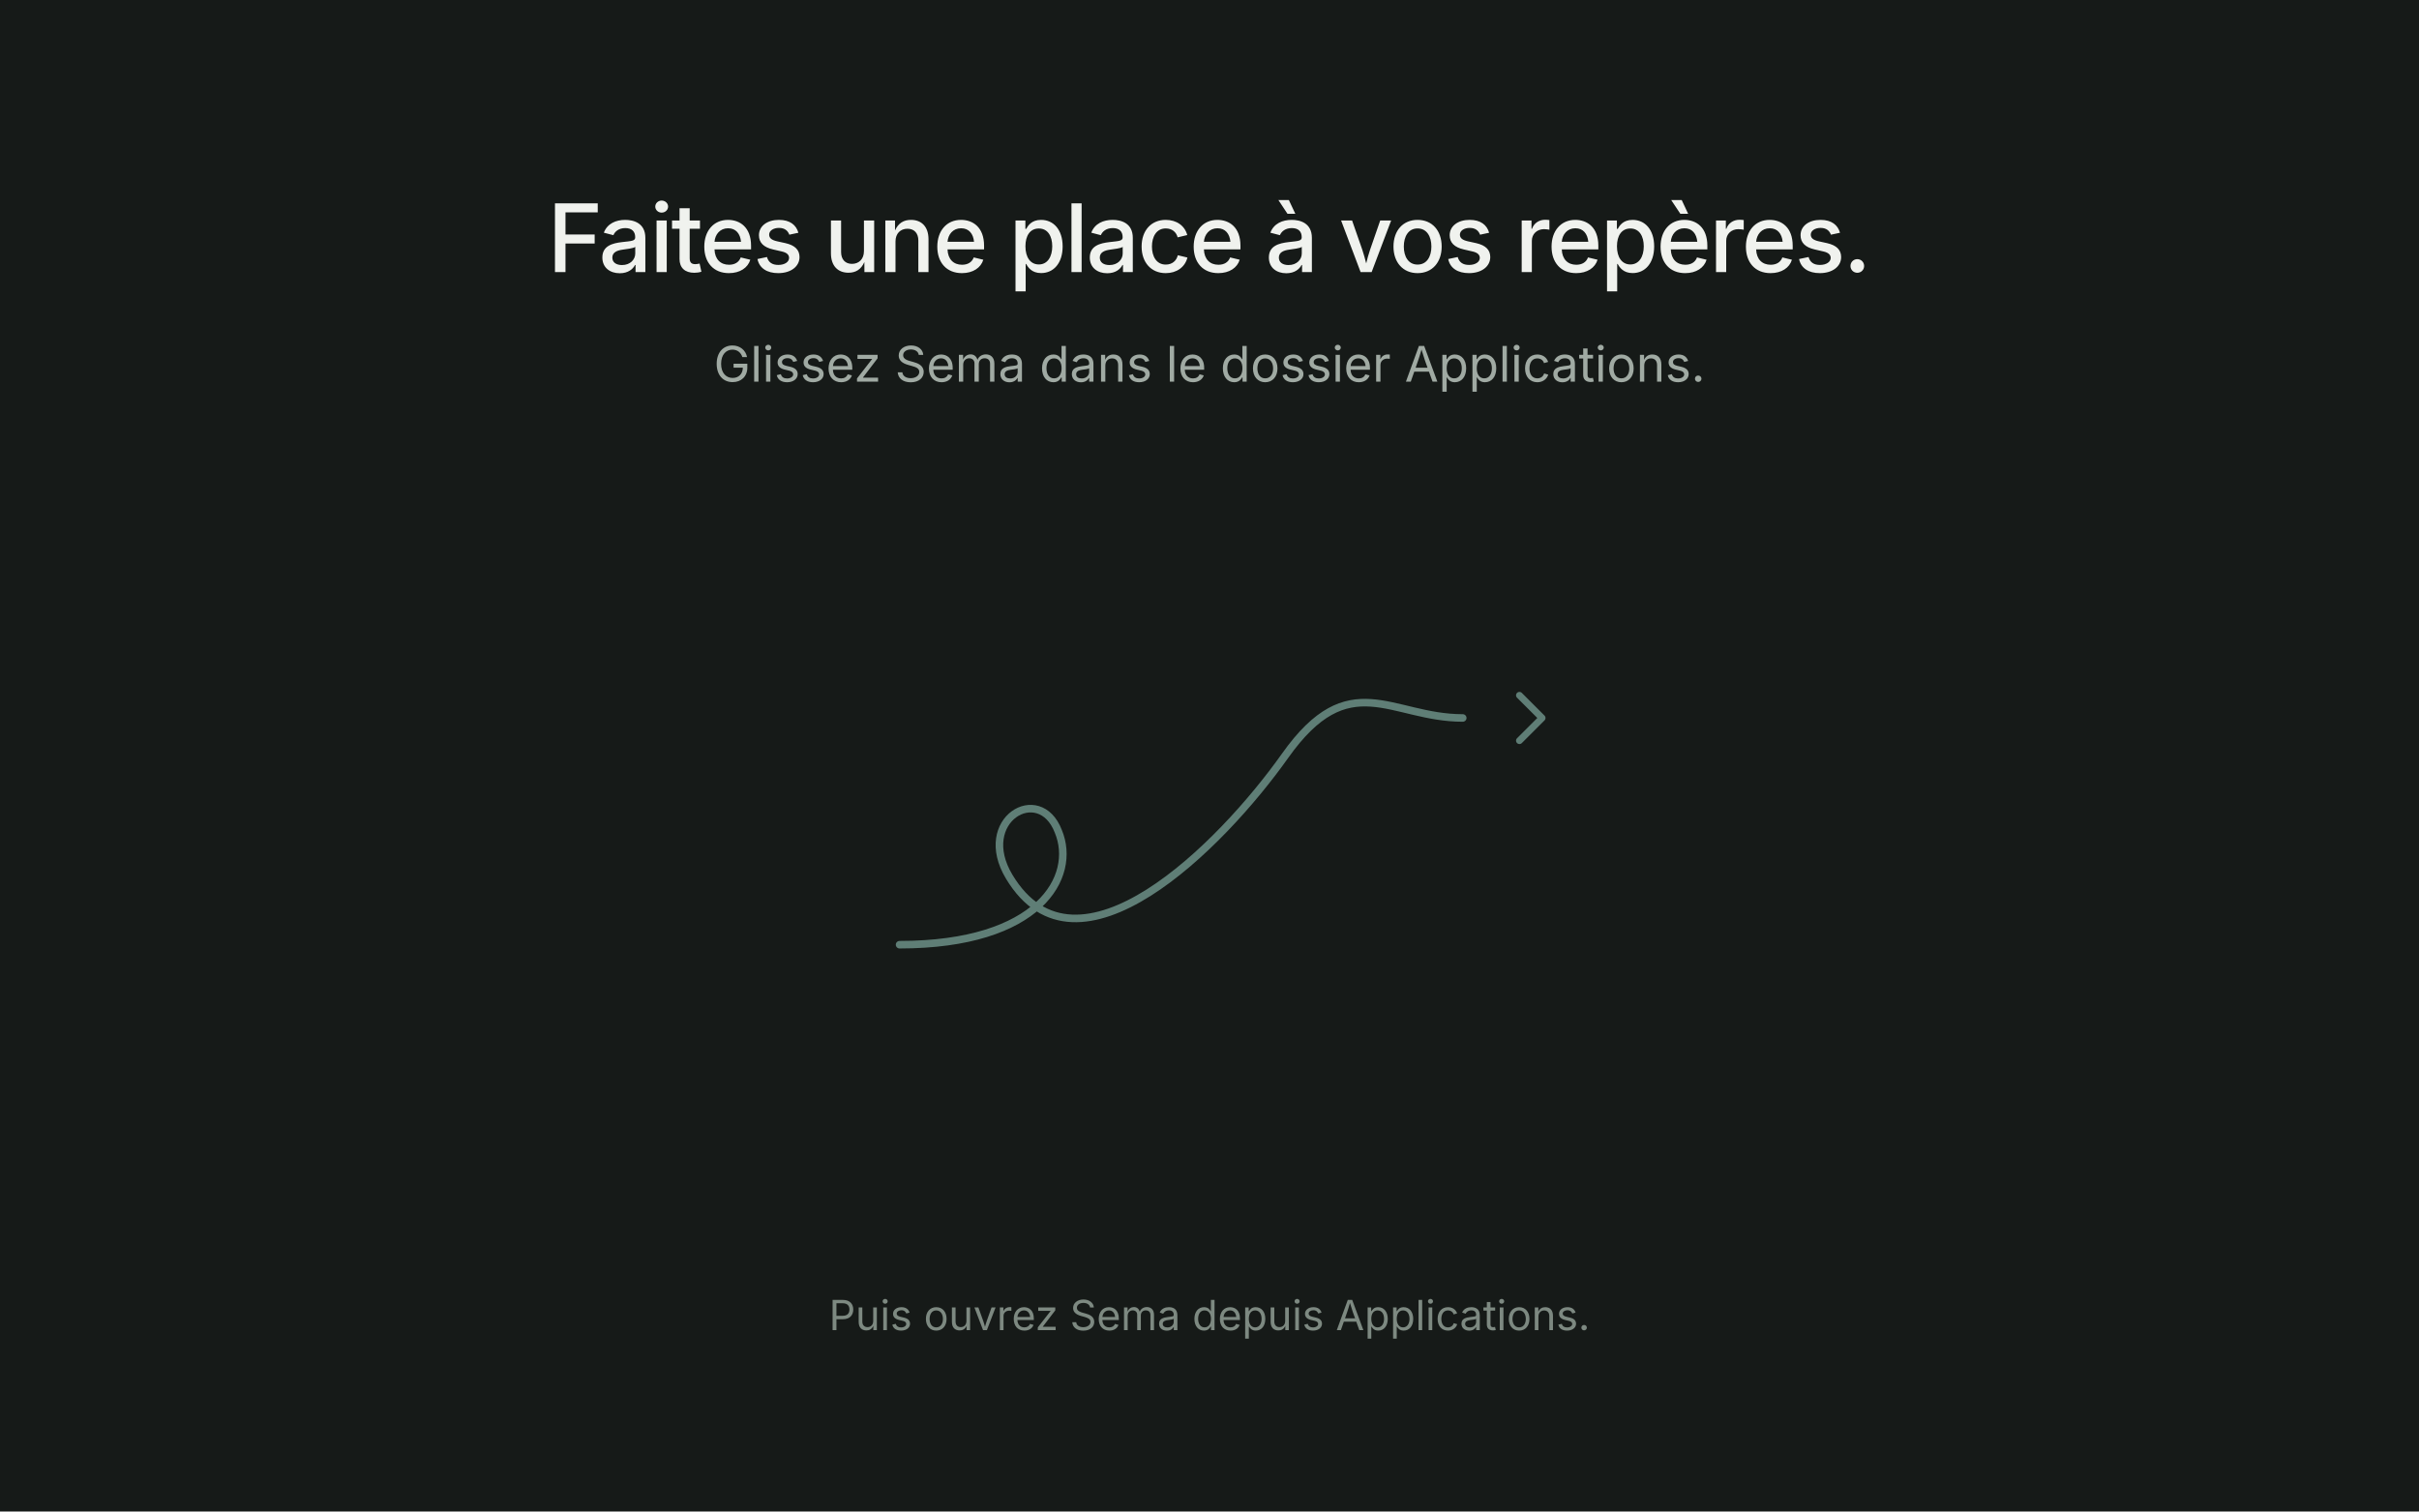
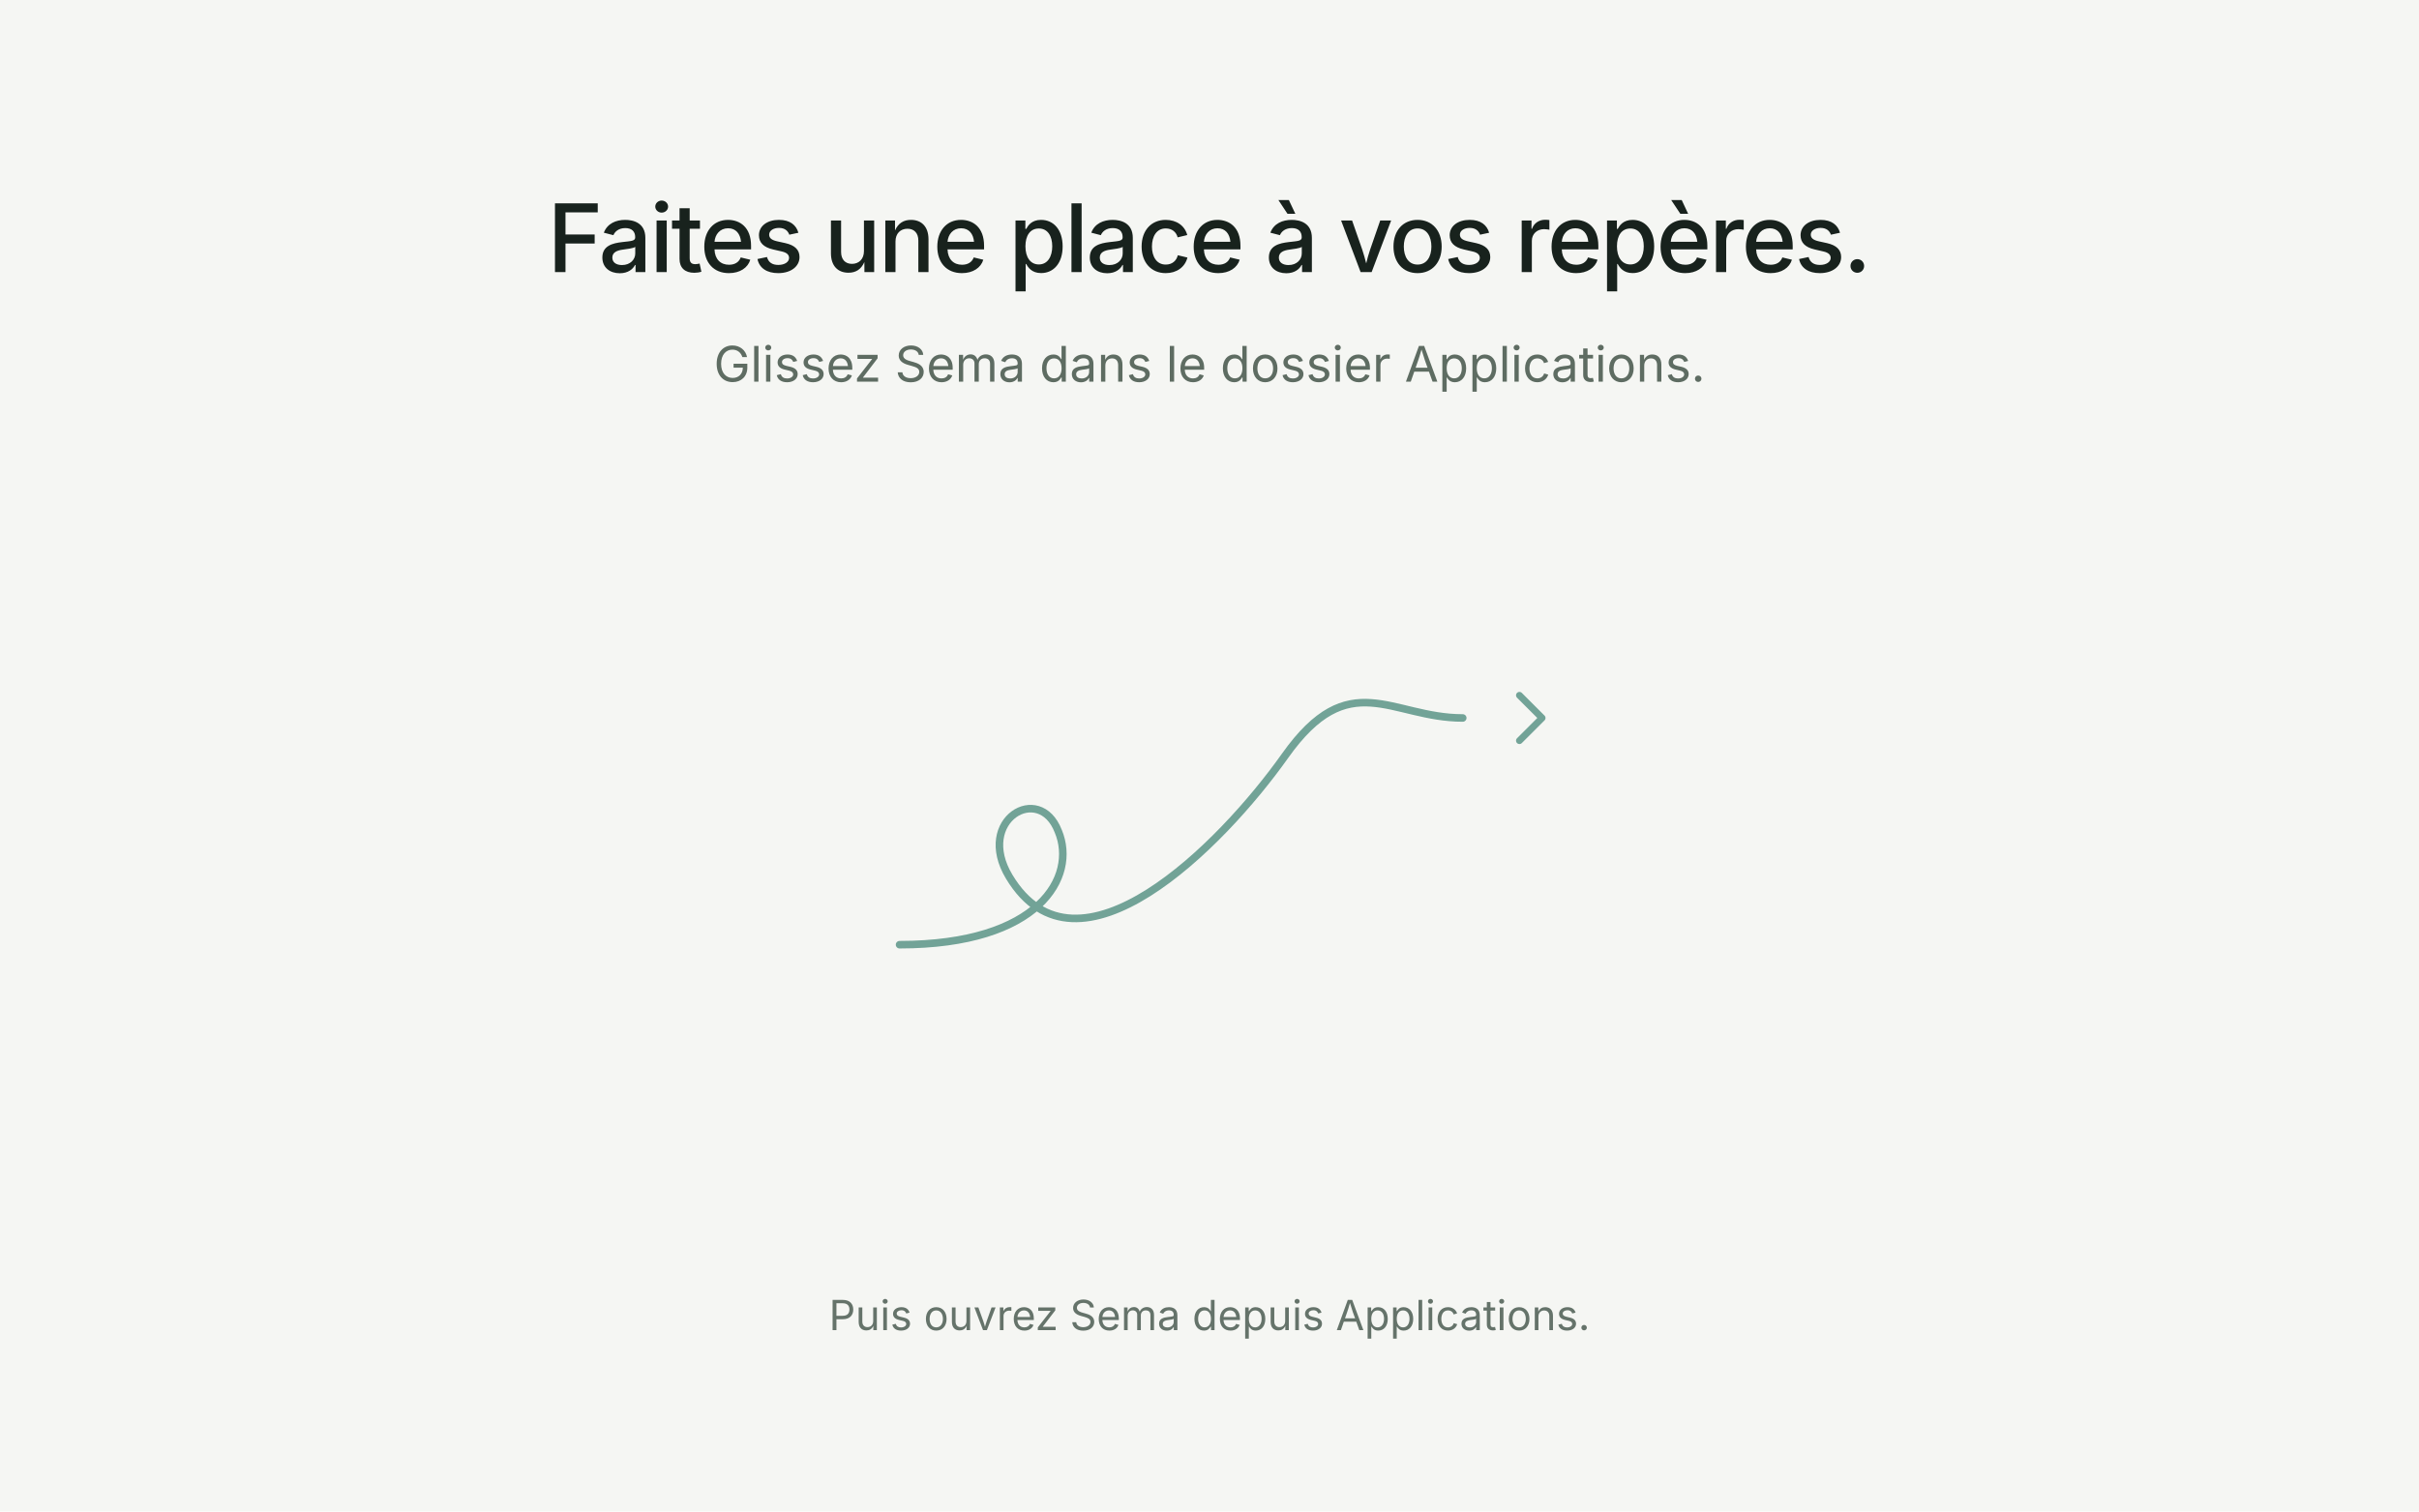
<svg xmlns="http://www.w3.org/2000/svg" width="640" height="400" viewBox="0 0 640 400">
-   <rect width="640" height="400" fill="#161a18" />
-   <text x="320" y="72" text-anchor="middle" fill="#f0f2ee" font-family="-apple-system, BlinkMacSystemFont, sans-serif" font-size="25" font-weight="500" letter-spacing="-.65">Faites une place à vos repères.</text>
-   <text x="320" y="101" text-anchor="middle" fill="#a0aaa3" font-family="-apple-system, BlinkMacSystemFont, sans-serif" font-size="13">Glissez Sema dans le dossier Applications.</text>
-   <path d="M227 224C264 224 274 206 269 194C264 181 247 191 256 206C274 236 312 198 329 174C346 150 357 164 376 164" transform="translate(11 26)" fill="none" stroke="#9ad0c2" stroke-opacity=".55" stroke-width="2" stroke-linecap="round" />
-   <path d="m402 184 6 6-6 6" fill="none" stroke="#9ad0c2" stroke-opacity=".55" stroke-width="1.8" stroke-linecap="round" stroke-linejoin="round" />
-   <text x="320" y="352" text-anchor="middle" fill="#7d8981" font-family="-apple-system, BlinkMacSystemFont, sans-serif" font-size="11">Puis ouvrez Sema depuis Applications.</text>
+   <rect width="640" height="400" fill="#F5F6F3" />
+   <text x="320" y="72" text-anchor="middle" fill="#18221D" font-family="-apple-system, BlinkMacSystemFont, sans-serif" font-size="25" font-weight="500" letter-spacing="-.65">Faites une place à vos repères.</text>
+   <text x="320" y="101" text-anchor="middle" fill="#5E6C62" font-family="-apple-system, BlinkMacSystemFont, sans-serif" font-size="13">Glissez Sema dans le dossier Applications.</text>
+   <path d="M227 224C264 224 274 206 269 194C264 181 247 191 256 206C274 236 312 198 329 174C346 150 357 164 376 164" transform="translate(11 26)" fill="none" stroke="#2C7766" stroke-opacity=".65" stroke-width="2" stroke-linecap="round" />
+   <path d="m402 184 6 6-6 6" fill="none" stroke="#2C7766" stroke-opacity=".65" stroke-width="1.8" stroke-linecap="round" stroke-linejoin="round" />
+   <text x="320" y="352" text-anchor="middle" fill="#65736A" font-family="-apple-system, BlinkMacSystemFont, sans-serif" font-size="11">Puis ouvrez Sema depuis Applications.</text>
</svg>
